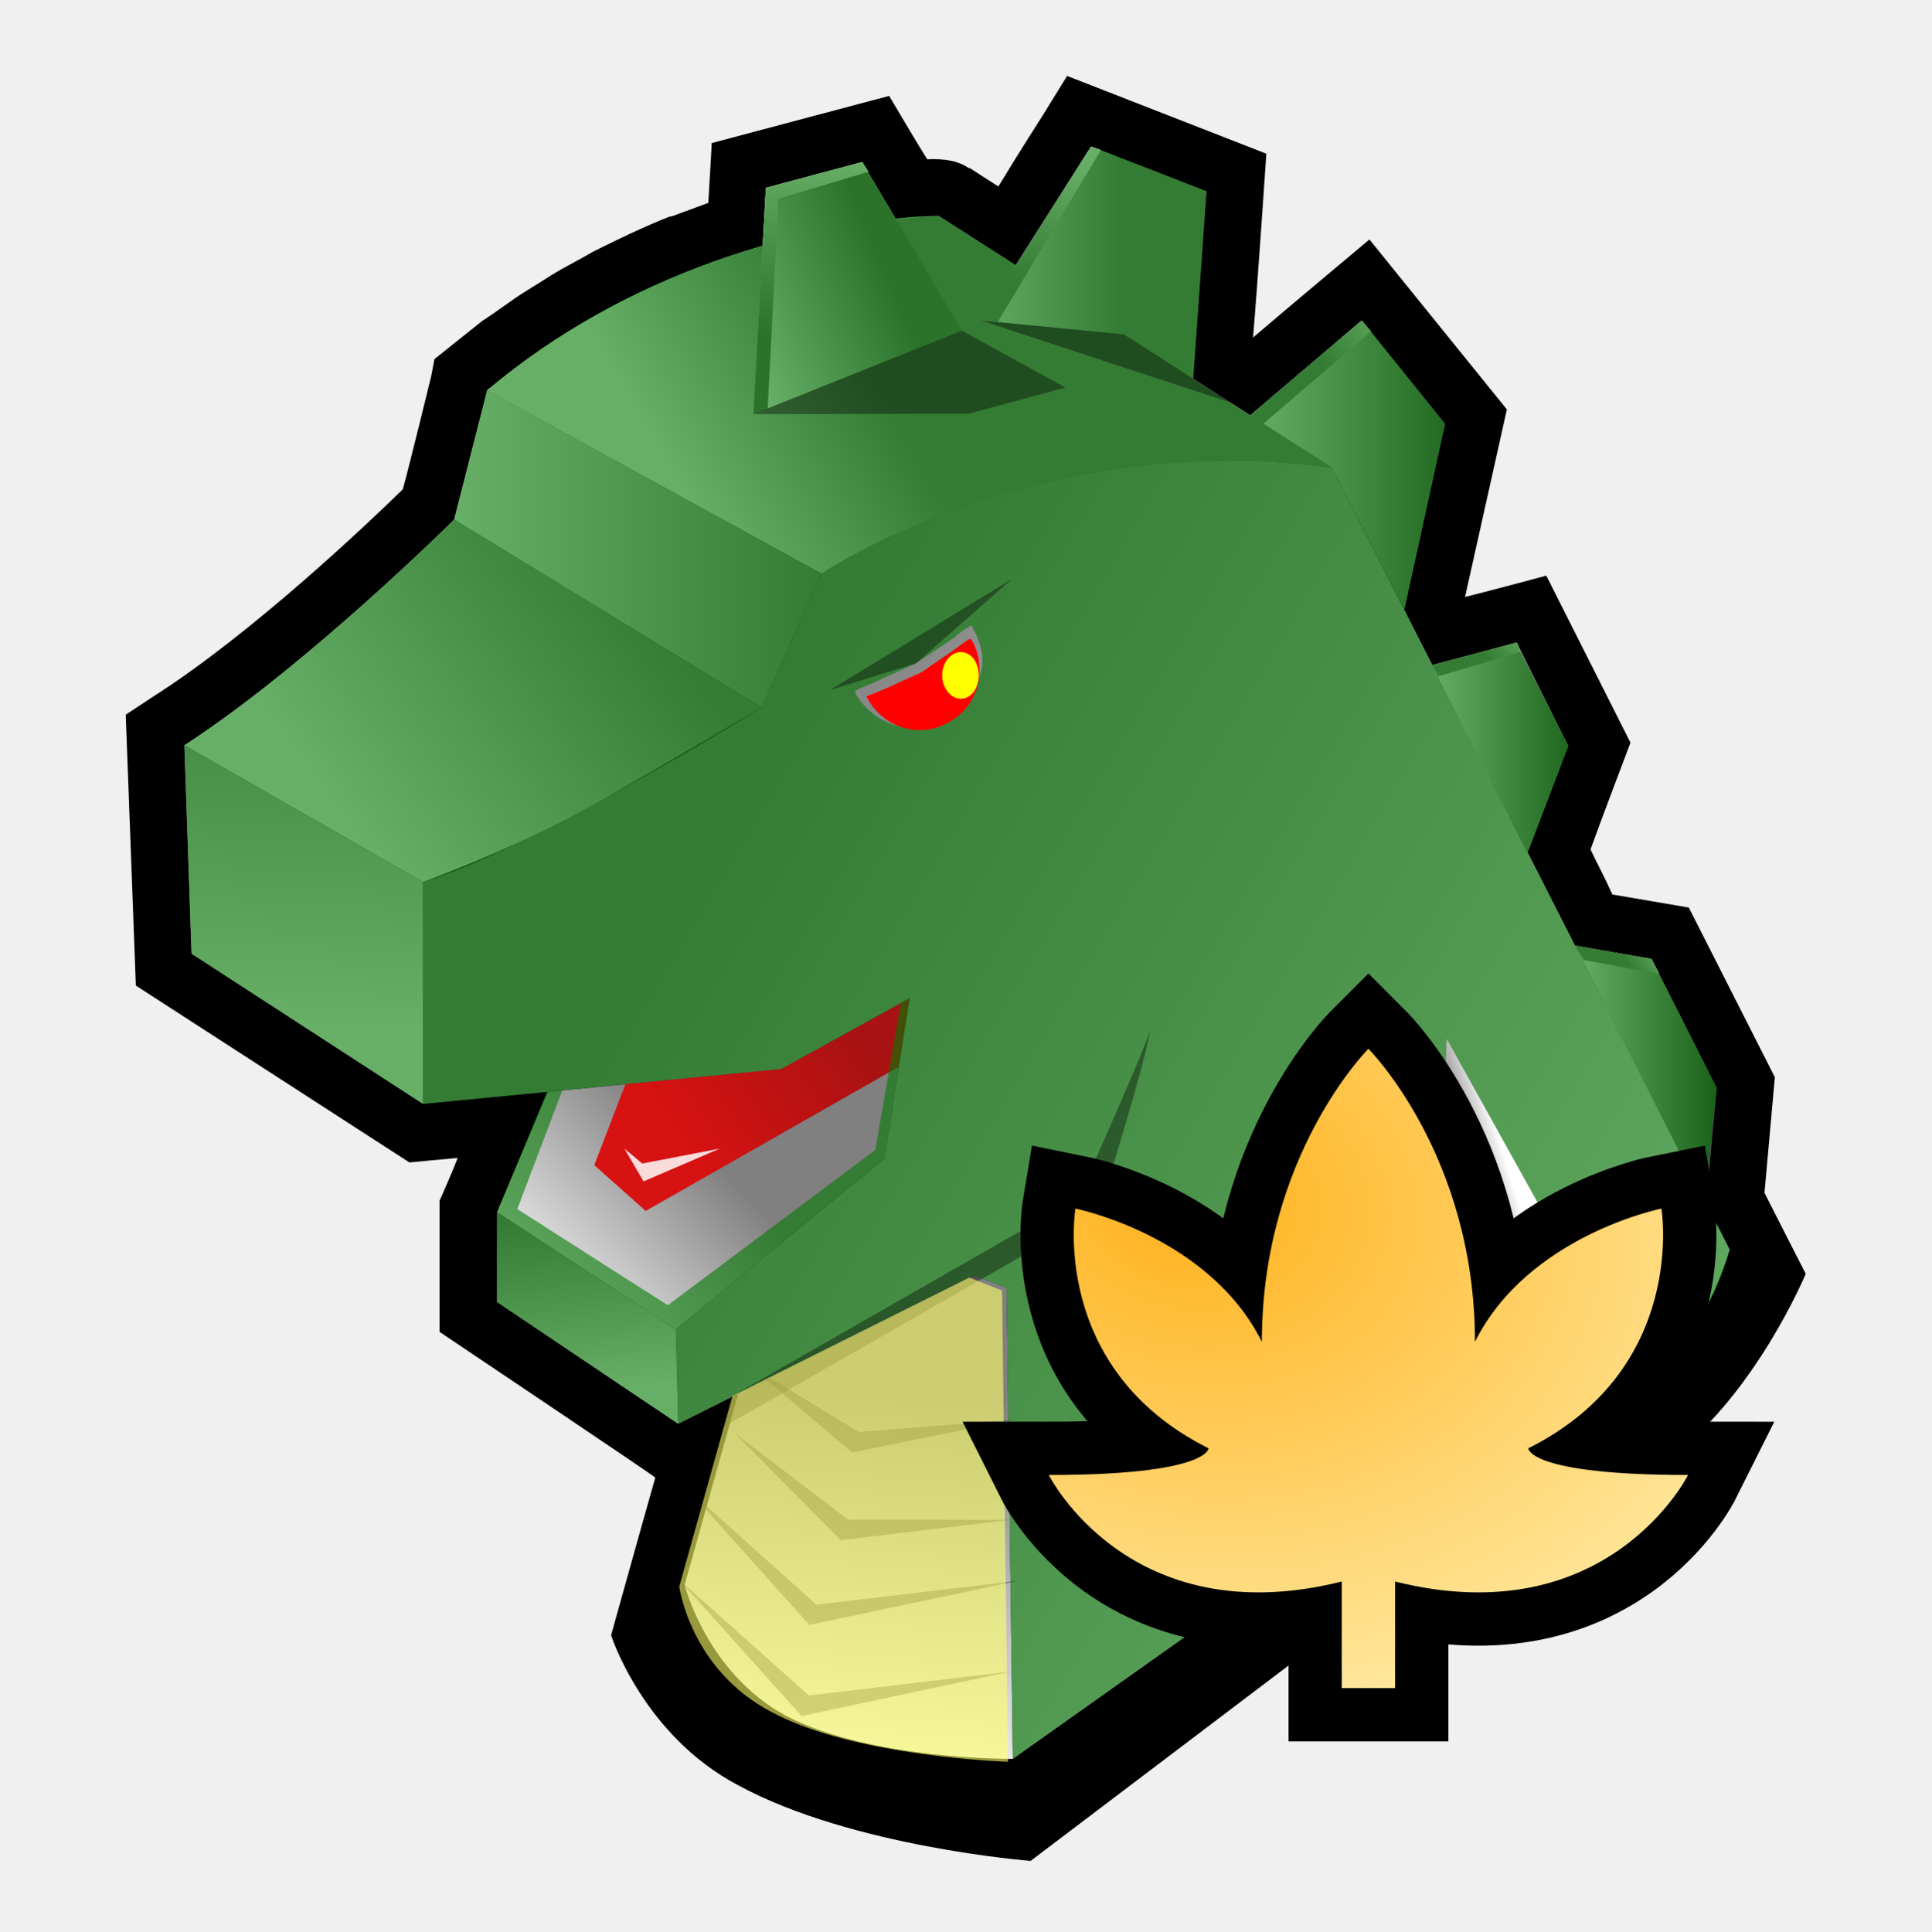
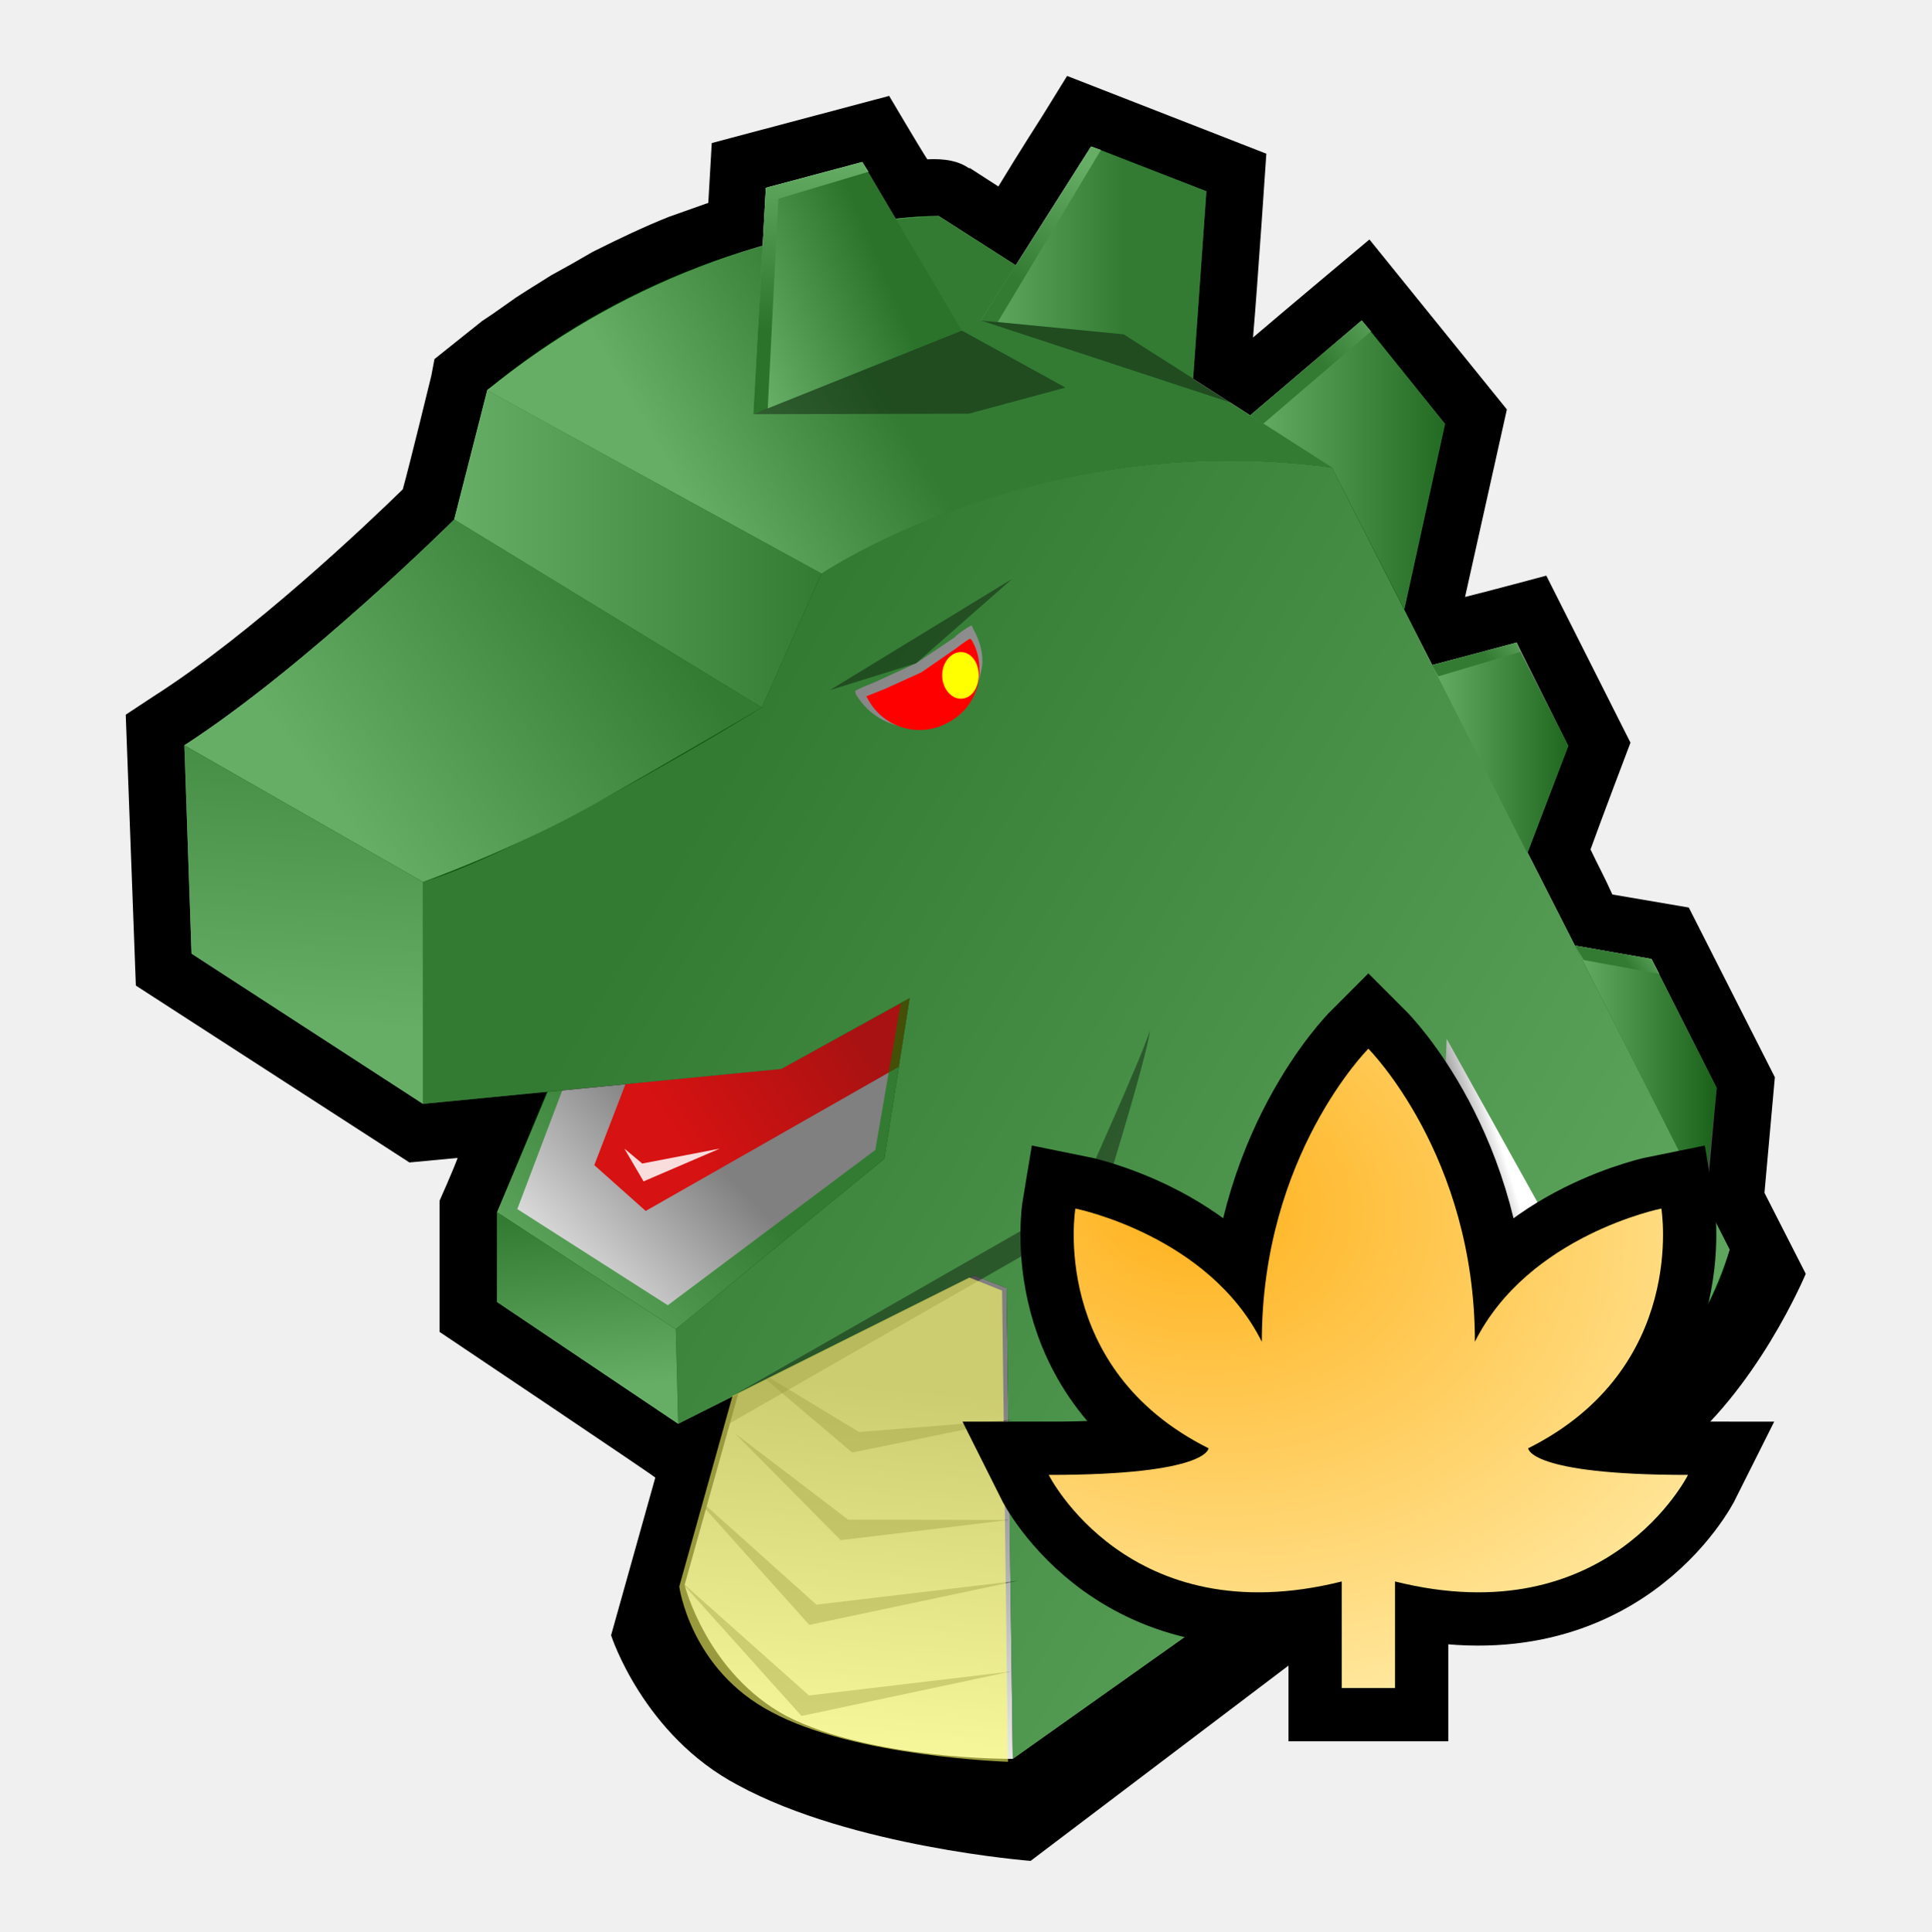
<svg xmlns="http://www.w3.org/2000/svg" viewBox="-4.5 -3 72.5 72.5">
-   <path d="M34.64 1.34S33.76 2.71 32.98 4c-.51-.32-1.1-.71-1.1-.71s.02.05.03.05c-.42-.31-.96-.39-1.6-.36C30 2.5 28.88.6 28.88.6l-6.66 1.77s-.11 1.96-.13 2.24c-.03.03-.07.03-.07.03.01 0-1.27.47-1.27.47-.01 0-.14.03-.14.03-.95.38-1.87.82-2.75 1.26l-.12.06c-.03.03-1.17.65-1.17.65-.01 0-.37.22-.37.22-.01.01-.91.57-.91.57-.01 0-.42.27-.42.27l-.88.62-.12.08-.27.18-1.19.95-.6.48-.12.63s-.82 3.37-1.07 4.26c-1.32 1.29-5.69 5.44-9.37 7.78l-1.03.68L.6 34l10.27 6.64s1.43-.14 1.81-.17c-.18.49-.68 1.61-.68 1.61V47s7.96 5.34 8.1 5.47c-.49 1.72-1.66 5.92-1.66 5.92s1.2 3.75 4.77 5.63c4.27 2.32 10.98 2.84 10.98 2.84l16.94-12.83s4.21-.14 7.14-2.36c3.17-2.4 5.02-6.85 5.02-6.85s-1.28-2.5-1.55-3.04l.39-4.34-3.23-6.37-2.87-.49c-.31-.69-.53-1.08-.82-1.69.38-1.06 1.5-4.01 1.5-4.01l-3.16-6.27s-2.35.63-3.05.8c.31-1.4 1.57-7.04 1.57-7.04l-5.16-6.38s-3.13 2.62-4.37 3.68c.17-1.96.5-6.9.5-6.9L35.56-.15l-.92 1.49z" />
+   <path d="M34.64 1.34S33.76 2.71 32.98 4l-1.1-.71.03.05c-.42-.31-.96-.39-1.6-.36C30 2.5 28.88.6 28.88.6l-6.66 1.77-.13 2.24c-.03.03-.07.03-.07.03a176.12 176.12 0 0 1-1.41.5c-.95.38-1.87.82-2.75 1.26l-.12.06a51.2 51.2 0 0 1-1.54.87l-.91.57-.42.27-.88.62-.12.08-.27.18-1.19.95-.6.48-.12.63s-.82 3.37-1.07 4.26c-1.32 1.29-5.69 5.44-9.37 7.78l-1.03.68L.6 34l10.27 6.64 1.81-.17c-.18.49-.68 1.61-.68 1.61V47s7.96 5.34 8.1 5.47l-1.66 5.92s1.2 3.75 4.77 5.63c4.27 2.32 10.98 2.84 10.98 2.84l16.94-12.83s4.21-.14 7.14-2.36c3.17-2.4 5.02-6.85 5.02-6.85l-1.55-3.04.39-4.34-3.23-6.37-2.87-.49c-.31-.69-.53-1.08-.82-1.69.38-1.06 1.5-4.01 1.5-4.01l-3.16-6.27s-2.35.63-3.05.8l1.57-7.04-5.16-6.38s-3.13 2.62-4.37 3.68c.17-1.96.5-6.9.5-6.9L35.56-.15l-.92 1.49z" />
  <linearGradient id="a" x1="20" x2="20" y1="33.55" y2="33.55" gradientUnits="userSpaceOnUse">
    <stop offset="0" stop-color="#fff" />
    <stop offset="1" stop-color="gray" />
  </linearGradient>
-   <path fill="url(#a)" d="M19.97 33.54c.02-.02.03-.03.03-.04v.01l-.03.03z" />
+   <path fill="url(#a)" d="M19.97 33.54l.03-.04v.01l-.03.03z" />
  <linearGradient id="b" x1="63.52" x2="21.67" y1="53.13" y2="28.15" gradientUnits="userSpaceOnUse">
    <stop offset="0" stop-color="#fff" />
    <stop offset="1" stop-color="gray" />
  </linearGradient>
  <path fill="url(#b)" d="M49.12 51.97s5.05-.95 8.37-3.28c2.01-1.45 2.94-4.78 2.94-4.78L45.5 14.55c-11.06-1.5-19.16 3.98-19.16 3.98l-2.24 5.03s-8.63 5.32-12.72 6.55v8.33l13.45-1.31 4.82-2.66-.95 6.03-7.83 6.4.09 3.55 11.11-5.57 1.22.47.23 17.68 15.6-11.06z" />
  <linearGradient id="c" x1="13.79" x2="45.52" y1="11.84" y2="11.84" gradientUnits="userSpaceOnUse">
    <stop offset="0" stop-color="#fff" />
    <stop offset="1" stop-color="gray" />
  </linearGradient>
  <path fill="url(#c)" d="M26.34 18.53s8.1-5.48 19.16-3.98L30.74 5.11s-8.04-.18-16.95 6.54l12.55 6.88z" />
  <linearGradient id="d" x1="22.16" x2="29.41" y1="17.24" y2="13.03" gradientUnits="userSpaceOnUse">
    <stop offset="0" stop-color="#fff" />
    <stop offset="1" stop-color="gray" />
  </linearGradient>
-   <path fill="url(#d)" d="M26.34 18.53s8.1-5.48 19.16-3.98L30.74 5.11c-5.21.23-11.8 2.19-16.95 6.54l12.55 6.88z" />
+   <path fill="url(#d)" d="M26.34 18.53s8.1-5.48 19.16-3.98L30.74 5.11a29.1 29.1 0 0 0-16.95 6.54l12.55 6.88z" />
  <linearGradient id="e" x1="8.2" x2="19.58" y1="27.46" y2="19.13" gradientUnits="userSpaceOnUse">
    <stop offset="0" stop-color="#fff" />
    <stop offset="1" stop-color="gray" />
  </linearGradient>
  <path fill="url(#e)" d="M2.42 24.98l8.96 5.13s3.3-1.17 6.43-2.92c3.19-1.8 6.29-3.63 6.29-3.63L12.55 16.5S7.02 22 2.42 24.98z" />
  <linearGradient id="f" x1="12.58" x2="26.34" y1="17.62" y2="17.62" gradientUnits="userSpaceOnUse">
    <stop offset="0" stop-color="#fff" />
    <stop offset="1" stop-color="gray" />
  </linearGradient>
  <path fill="url(#f)" d="M13.79 11.65l12.55 6.88-2.24 5.03-11.55-7.06 1.24-4.85z" />
  <linearGradient id="g" x1="6.69" x2="7.66" y1="35.47" y2="19.02" gradientUnits="userSpaceOnUse">
    <stop offset="0" stop-color="#fff" />
    <stop offset="1" stop-color="gray" />
  </linearGradient>
  <path fill="url(#g)" d="M2.42 24.98l.27 7.82 8.69 5.64v-8.33l-8.96-5.13z" />
  <linearGradient id="h" x1="22.97" x2="28.44" y1="8.86" y2="6.53" gradientUnits="userSpaceOnUse">
    <stop offset="0" stop-color="#fff" />
    <stop offset="1" stop-color="#6b6b6b" />
  </linearGradient>
  <path fill="url(#h)" d="M23.78 12.55l7.83-3.14-3.74-6.33-3.62.97-.47 8.5z" />
  <linearGradient id="i" x1="31.91" x2="37.68" y1="6.87" y2="6.87" gradientUnits="userSpaceOnUse">
    <stop offset="0" stop-color="#fff" />
    <stop offset="1" stop-color="gray" />
  </linearGradient>
  <path fill="url(#i)" d="M32.32 9.03l4.14-6.53 4.33 1.68-.5 7.06-2.61-1.69-5.36-.52z" />
  <linearGradient id="j" x1="42.44" x2="49.78" y1="14.47" y2="14.47" gradientUnits="userSpaceOnUse">
    <stop offset="0" stop-color="#fff" />
    <stop offset="1" stop-color="#575757" />
  </linearGradient>
  <path fill="url(#j)" d="M42.44 12.59l4.18-3.56 3.13 3.88-1.53 6.97-2.72-5.33-3.06-1.96z" />
  <linearGradient id="k" x1="14.95" x2="21.67" y1="46.5" y2="39.96" gradientUnits="userSpaceOnUse">
    <stop offset="0" stop-color="#fff" />
    <stop offset="1" stop-color="gray" />
  </linearGradient>
  <path fill="url(#k)" d="M16.06 37.99l-1.9 4.52 6.71 4.39 7.83-6.4.95-6.03-4.82 2.66-8.77.86z" />
  <linearGradient id="l" x1="17.79" x2="17.17" y1="49.19" y2="42.62" gradientUnits="userSpaceOnUse">
    <stop offset="0" stop-color="#fff" />
    <stop offset="1" stop-color="gray" />
  </linearGradient>
  <path fill="url(#l)" d="M14.16 45.88v-3.37l6.71 4.39.09 3.55-6.8-4.57z" />
  <linearGradient id="m" x1="26.89" x2="28.29" y1="65.47" y2="49.12" gradientUnits="userSpaceOnUse">
    <stop offset="0" stop-color="#fff" />
    <stop offset="1" stop-color="gray" />
  </linearGradient>
  <path fill="url(#m)" d="M23.22 49.3l-2.02 7.2s.83 3.31 3.82 4.92c3.21 1.66 8.5 1.61 8.5 1.61l-.23-17.68-1.22-.47-8.85 4.42z" />
  <linearGradient id="n" x1="49.28" x2="54.38" y1="25.11" y2="25.11" gradientUnits="userSpaceOnUse">
    <stop offset="0" stop-color="#fff" />
    <stop offset="1" stop-color="#4f4f4f" />
  </linearGradient>
  <path fill="url(#n)" d="M49.26 21.97l3.18-.85L54.38 25l-1.54 4.03-3.58-7.06z" />
  <linearGradient id="o" x1="54.64" x2="59.95" y1="37.37" y2="37.37" gradientUnits="userSpaceOnUse">
    <stop offset="0" stop-color="#fff" />
    <stop offset="1" stop-color="#404040" />
  </linearGradient>
  <path fill="url(#o)" d="M57.5 33l-2.87-.5 4.92 9.73.4-4.39L57.5 33z" />
  <linearGradient id="p" x1="27.22" x2="20.77" y1="35.32" y2="39.62" gradientUnits="userSpaceOnUse">
    <stop offset="0" stop-color="#a91212" />
    <stop offset="1" stop-color="#d71212" />
  </linearGradient>
  <path fill="url(#p)" d="M18.98 37.7l-1.17 3.04 1.93 1.72 9.5-5.41.41-2.58-4.82 2.66-5.85.57z" />
  <linearGradient id="q" x1="26.27" x2="25.7" y1="2.86" y2="9.62" gradientUnits="userSpaceOnUse">
    <stop offset="0" stop-color="#fff" />
    <stop offset="1" stop-color="#6b6b6b" />
  </linearGradient>
  <path fill="url(#q)" d="M23.78 12.55l.47-8.5 3.62-.97.23.37-3.38 1.01-.4 7.89-.54.2z" />
  <linearGradient id="r" x1="36.15" x2="33.69" y1="3.11" y2="7.45" gradientUnits="userSpaceOnUse">
    <stop offset="0" stop-color="#fff" />
    <stop offset="1" stop-color="gray" />
  </linearGradient>
  <path fill="url(#r)" d="M32.32 9.03l.63.07 3.88-6.47-.37-.13-4.14 6.53z" />
  <linearGradient id="s" x1="47.96" x2="45.17" y1="8.65" y2="10.69" gradientUnits="userSpaceOnUse">
    <stop offset="0" stop-color="#fff" />
    <stop offset="1" stop-color="gray" />
  </linearGradient>
  <path fill="url(#s)" d="M42.44 12.59l4.18-3.56.35.41-4.05 3.47-.48-.32z" />
  <linearGradient id="t" x1="52.78" x2="51.2" y1="20.38" y2="21.54" gradientUnits="userSpaceOnUse">
    <stop offset="0" stop-color="#fff" />
    <stop offset="1" stop-color="gray" />
  </linearGradient>
  <path fill="url(#t)" d="M49.26 21.97l3.18-.85.14.35-3.08.92-.24-.42z" />
  <linearGradient id="u" x1="57.49" x2="56.42" y1="32.13" y2="32.91" gradientUnits="userSpaceOnUse">
    <stop offset="0" stop-color="#fff" />
    <stop offset="1" stop-color="gray" />
  </linearGradient>
  <path fill="url(#u)" d="M54.63 32.5l2.87.5.29.56-2.84-.52-.32-.54z" />
-   <path fill="#007900" fill-opacity=".596" d="M59.49 42.02l.46-4.18L57.5 33l-2.87-.5-1.78-3.49L54.38 25l-1.8-3.53-.14-.35-3.18.85-1.04-2.09 1.53-6.96-2.78-3.48-.35-.41-4.18 3.56.15.1-2.3-1.45.5-7.06-3.96-1.55-.37-.13-2.82 4.46-2.9-1.85s-.6-.03-1.62.1l-1.25-2.13-3.62.97-.12 2.18C20.58 7.24 16.9 9 13.79 11.65l-1.24 4.85S7.02 22 2.42 24.98l.27 7.82 8.69 5.64 4.65-.45-1.87 4.52v3.37l6.8 4.57 11.11-5.57 1.22.47.23 17.68 15.6-11.06s5.03-.91 7.88-2.96c2.78-1.98 3.43-5.1 3.43-5.1l-.94-1.89zm-31.13-1.85L20.57 46l-5.65-3.61 1.69-4.46 8.22-.8 4.48-2.46-.95 5.5zm3.9-17.67c-.18.63-.61 1.19-1.18 1.5-1.21.7-2.74.26-3.45-.94 0 0-.02-.06-.03-.12.16-.1.47-.22.74-.33l1.55-.71 1.43-.96c.19-.19.45-.36.65-.46.03.03.05.1.05.1.22.39.36.8.36 1.24 0 .21-.06.44-.12.68z" />
-   <path fill="red" d="M32.2 22.76c-.18.6-.56 1.08-1.08 1.35-1.05.62-2.42.24-3.03-.85 0 0-.02-.04-.07-.12.19-.07.45-.17.68-.27l1.39-.63 1.26-.87c.17-.13.4-.3.56-.39.06.02.09.09.09.09.19.33.27.7.27 1.08 0 .22-.03.43-.07.61z" />
-   <path fill-opacity=".376" d="M23 49.4l12.97-7.42s2.35-5.19 2.7-6.29c-.13 1.1-1.92 6.81-1.92 6.81l-14.27 8.17.52-1.27zm.78-36.85l7.83-3.14 3.89 2.14-3.63.98-8.09.02zm8.54-3.52l9.4 3.09-4.04-2.57-5.36-.52z" />
-   <path fill-opacity=".376" d="M24.25 48.78l.15-.05 3.35 2.03 5.76-.46-6.02 1.23-3.24-2.75zm-1.16 2.03l4.25 3.24 6.05.01-6.33.76-3.97-4.01z" />
-   <path fill-opacity=".376" d="M21.34 52.93l4.81 4.31 7.59-.9L25.88 58l-4.54-5.07zm-.33 3.39l4.86 4.33 7.58-.9-7.86 1.67-4.58-5.1z" />
+   <path fill="#007900" fill-opacity=".6" d="M59.49 42.02l.46-4.18L57.5 33l-2.87-.5-1.78-3.49L54.38 25l-1.8-3.53-.14-.35-3.18.85-1.04-2.09 1.53-6.96-2.78-3.48-.35-.41-4.18 3.56.15.1-2.3-1.45.5-7.06-3.96-1.55-.37-.13-2.82 4.46-2.9-1.85s-.6-.03-1.62.1l-1.25-2.13-3.62.97-.12 2.18a27.72 27.72 0 0 0-10.34 5.42l-1.24 4.85S7.02 22 2.42 24.98l.27 7.82 8.69 5.64 4.65-.45-1.87 4.52v3.37l6.8 4.57 11.11-5.57 1.22.47.23 17.68 15.6-11.06s5.03-.91 7.88-2.96a9.19 9.19 0 0 0 3.43-5.1l-.94-1.89zm-31.13-1.85L20.57 46l-5.65-3.61 1.69-4.46 8.22-.8 4.48-2.46-.95 5.5zm3.9-17.67a2.54 2.54 0 0 1-4.63.56l-.03-.12c.16-.1.47-.22.74-.33l1.55-.71 1.43-.96c.19-.19.45-.36.65-.46.03.03.05.1.05.1.22.39.36.8.36 1.24 0 .21-.06.44-.12.68z" />
+   <path fill="red" d="M32.2 22.76a2.2 2.2 0 0 1-1.08 1.35 2.2 2.2 0 0 1-3.03-.85l-.07-.12.68-.27 1.39-.63 1.26-.87c.17-.13.4-.3.56-.39.06.02.09.09.09.09.19.33.27.7.27 1.08 0 .22-.03.43-.07.61z" />
+   <path fill-opacity=".38" d="M23 49.4l12.97-7.42s2.35-5.19 2.7-6.29c-.13 1.1-1.92 6.81-1.92 6.81l-14.27 8.17.52-1.27zm.78-36.85l7.83-3.14 3.89 2.14-3.63.98-8.09.02zm8.54-3.52l9.4 3.09-4.04-2.57-5.36-.52z" />
+   <path fill-opacity=".38" d="M24.25 48.78l.15-.05 3.35 2.03 5.76-.46-6.02 1.23-3.24-2.75zm-1.16 2.03l4.25 3.24 6.05.01-6.33.76-3.97-4.01z" />
+   <path fill-opacity=".38" d="M21.34 52.93l4.81 4.31 7.59-.9L25.88 58l-4.54-5.07zm-.33 3.39l4.86 4.33 7.58-.9-7.86 1.67-4.58-5.1z" />
  <linearGradient id="v" x1="52.85" x2="49.95" y1="43.17" y2="44.07" gradientUnits="userSpaceOnUse">
    <stop offset="0" stop-color="#fff" />
    <stop offset="1" />
  </linearGradient>
  <path fill="url(#v)" d="M49.81 36l7.68 13.82L49.14 52l.67-16z" />
-   <path fill-opacity=".376" d="M26.65 22.91l3.24-1.01 3.61-3.17-6.85 4.18z" />
+   <path fill-opacity=".38" d="M26.65 22.91l3.24-1.01 3.61-3.17-6.85 4.18z" />
  <path fill="#ff0" d="M30.87 22.35c0-.48.33-.87.7-.87.39 0 .67.39.67.87 0 .49-.28.88-.67.88-.37 0-.7-.39-.7-.88z" />
-   <path fill="#fff" fill-opacity=".847" d="M19.66 41.35l2.86-1.23-2.91.56-.67-.56.72 1.23z" />
-   <path fill="#ff6" fill-opacity=".596" d="M23 49.4l-2 7.16s.41 3.12 3.48 4.72c3.12 1.68 8.86 1.86 8.86 1.86l-.22-17.69-1.23-.49L23 49.4z" />
-   <path fill="none" stroke="#000" stroke-width="4" d="M46.873 36.373s-4 4-4 11c-2-4-7-5-7-5s-1 6 5 9c0 0 0 1-6 1 0 0 3 6 11 4v4h2v-4c8 2 11-4 11-4-6 0-6-1-6-1 6-3 5-9 5-9s-5 1-7 5c0-7-4-11-4-11z" />
-   <radialGradient id="w" cx="0" cy="0" r="64" gradientUnits="userSpaceOnUse" gradientTransform="matrix(.0874 -.379 .4747 .1095 8.15 41.59)">
+   <path fill="#fff" fill-opacity=".85" d="M19.66 41.35l2.86-1.23-2.91.56-.67-.56.72 1.23z" />
+   <path fill="#ff6" fill-opacity=".6" d="M23 49.4l-2 7.16s.41 3.12 3.48 4.72c3.12 1.68 8.86 1.86 8.86 1.86l-.22-17.69-1.23-.49L23 49.4z" />
+   <path fill="none" stroke="#000" stroke-width="4" d="M46.87 36.37s-4 4-4 11c-2-4-7-5-7-5s-1 6 5 9c0 0 0 1-6 1 0 0 3 6 11 4v4h2v-4c8 2 11-4 11-4-6 0-6-1-6-1 6-3 5-9 5-9s-5 1-7 5c0-7-4-11-4-11z" />
+   <radialGradient id="w" cx="0" cy="0" r="64" gradientTransform="matrix(.0874 -.379 .4747 .1095 8.15 41.59)" gradientUnits="userSpaceOnUse">
    <stop offset="0" stop-color="#ffb11b" />
    <stop offset="1" stop-color="#fff9c7" />
  </radialGradient>
-   <path fill="url(#w)" d="M15 36s-4 4-4 11c-2-4-7-5-7-5s-1 6 5 9c0 0 0 1-6 1 0 0 3 6 11 4v4h2v-4c8 2 11-4 11-4-6 0-6-1-6-1 6-3 5-9 5-9s-5 1-7 5c0-7-4-11-4-11z" transform="translate(31.872 .372)" />
+   <path fill="url(#w)" d="M15 36s-4 4-4 11c-2-4-7-5-7-5s-1 6 5 9c0 0 0 1-6 1 0 0 3 6 11 4v4h2v-4c8 2 11-4 11-4-6 0-6-1-6-1 6-3 5-9 5-9s-5 1-7 5c0-7-4-11-4-11z" transform="translate(31.87 .37)" />
</svg>
